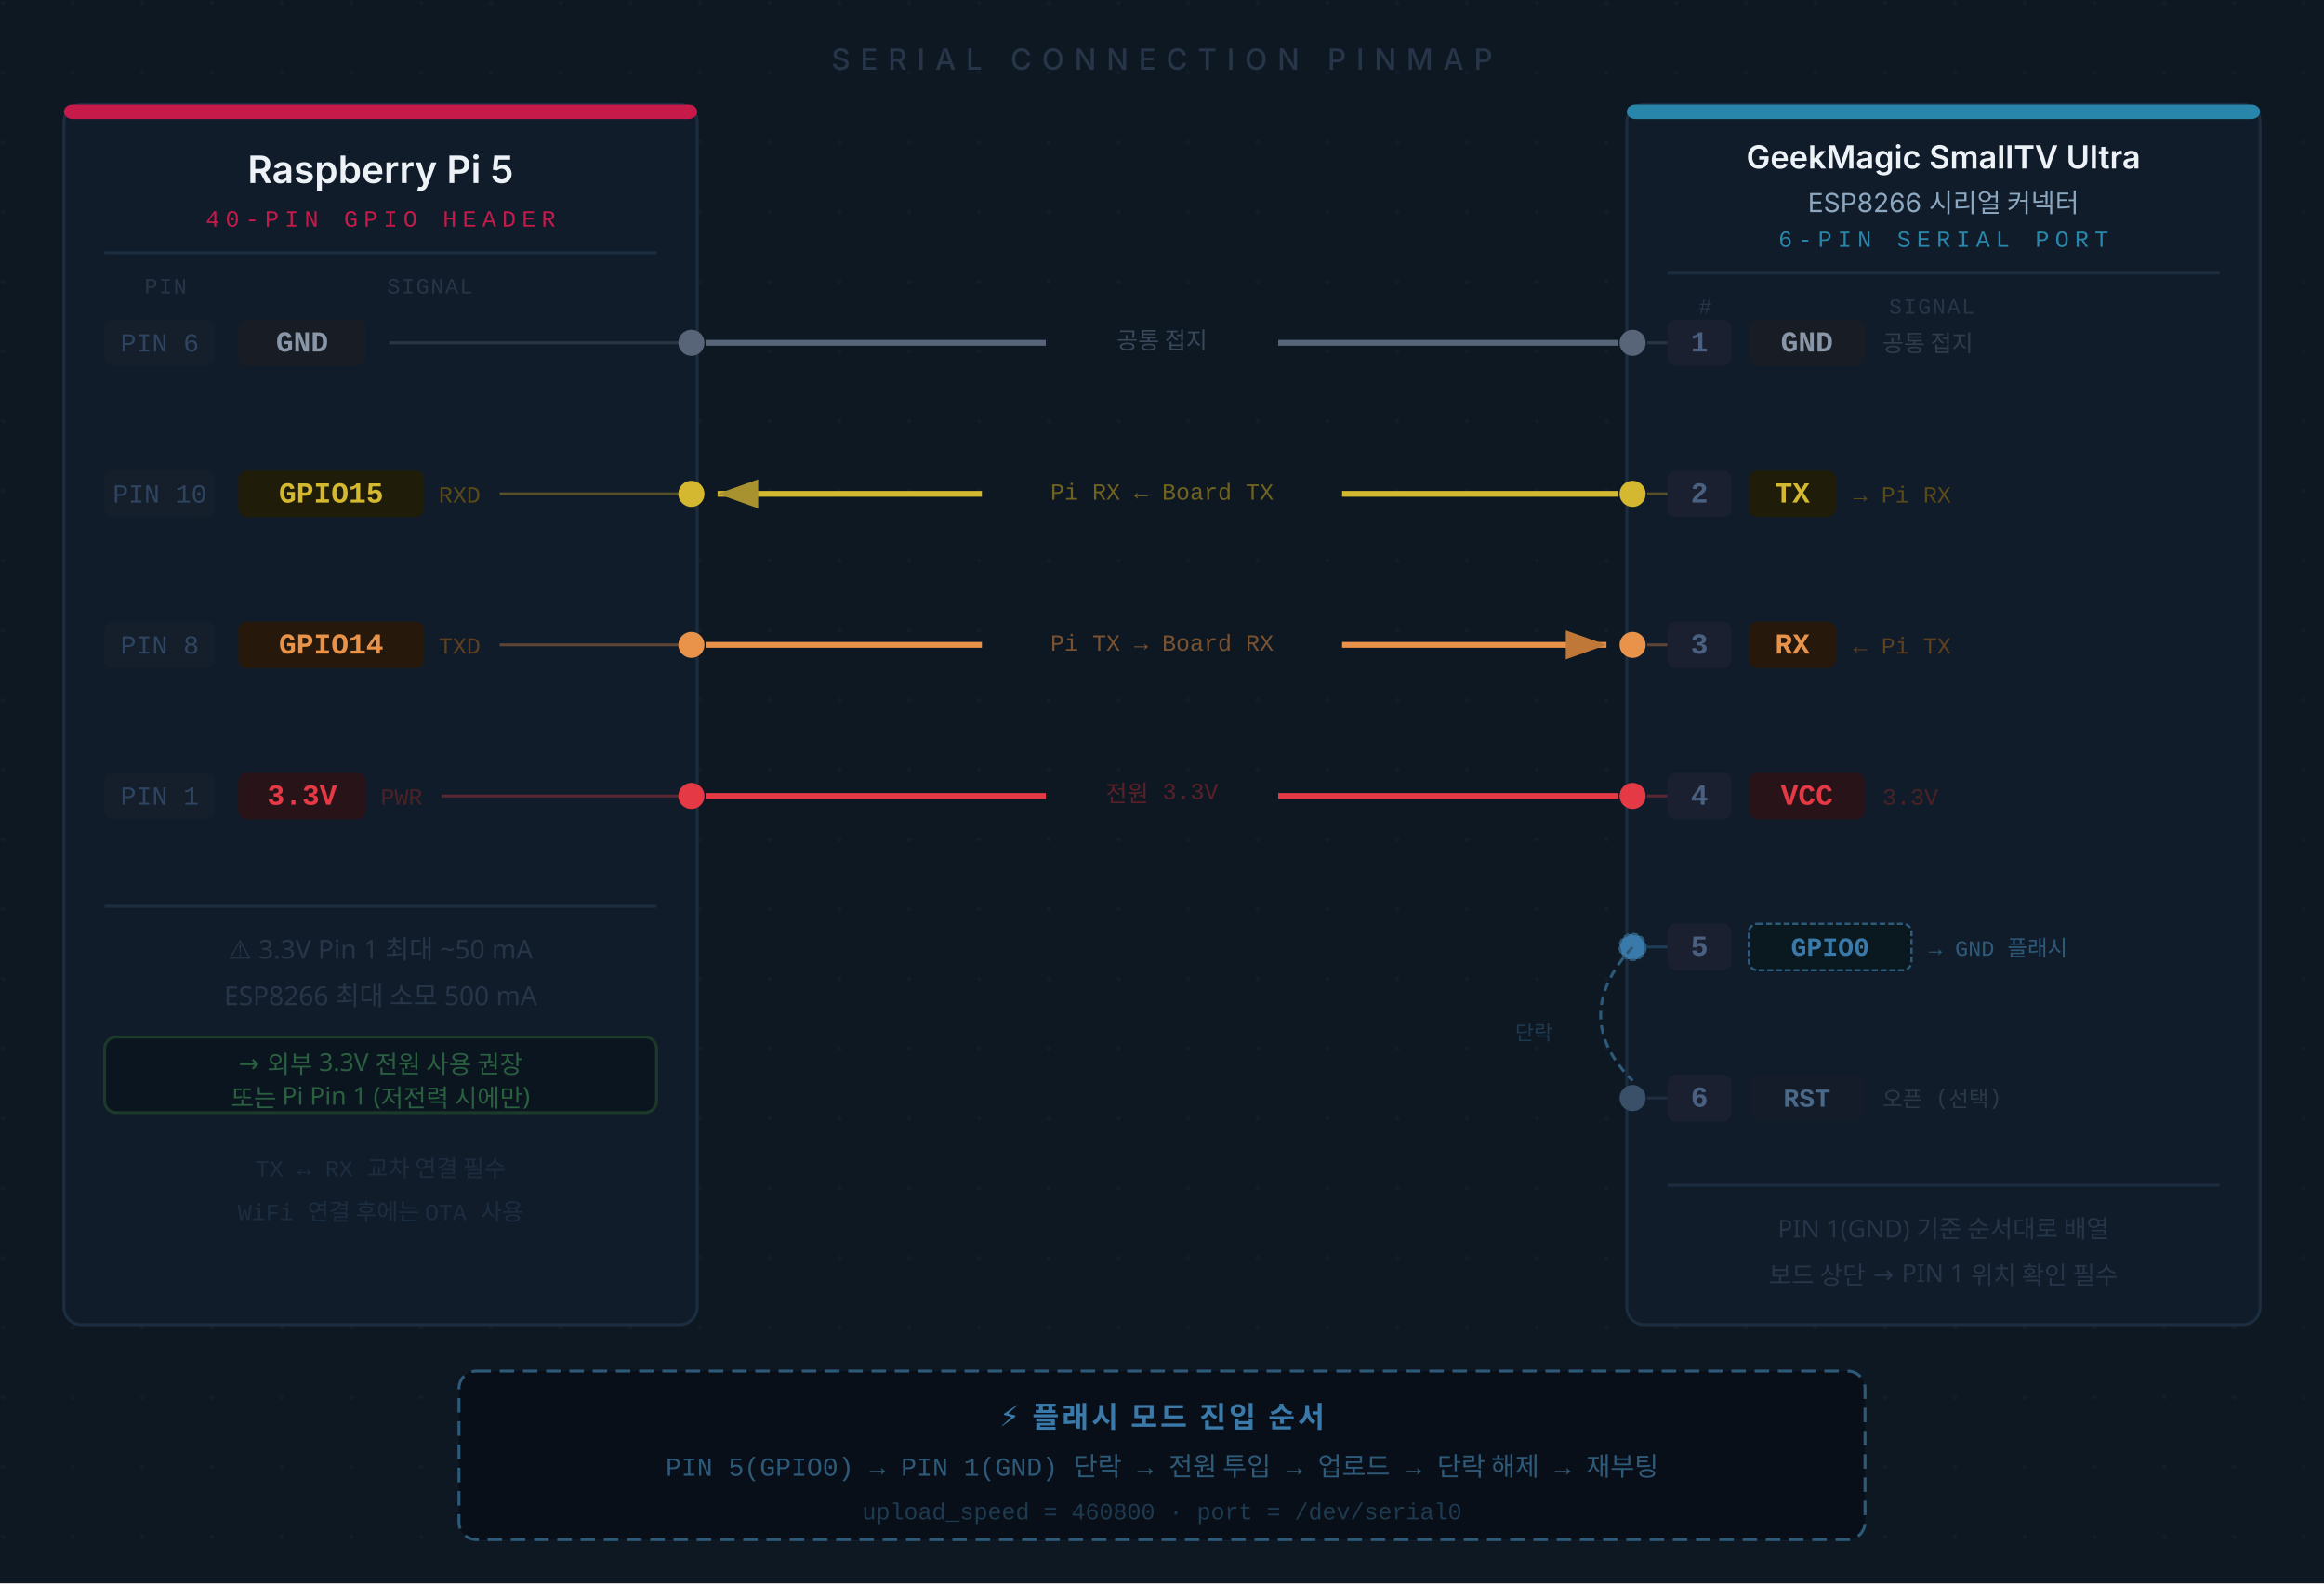
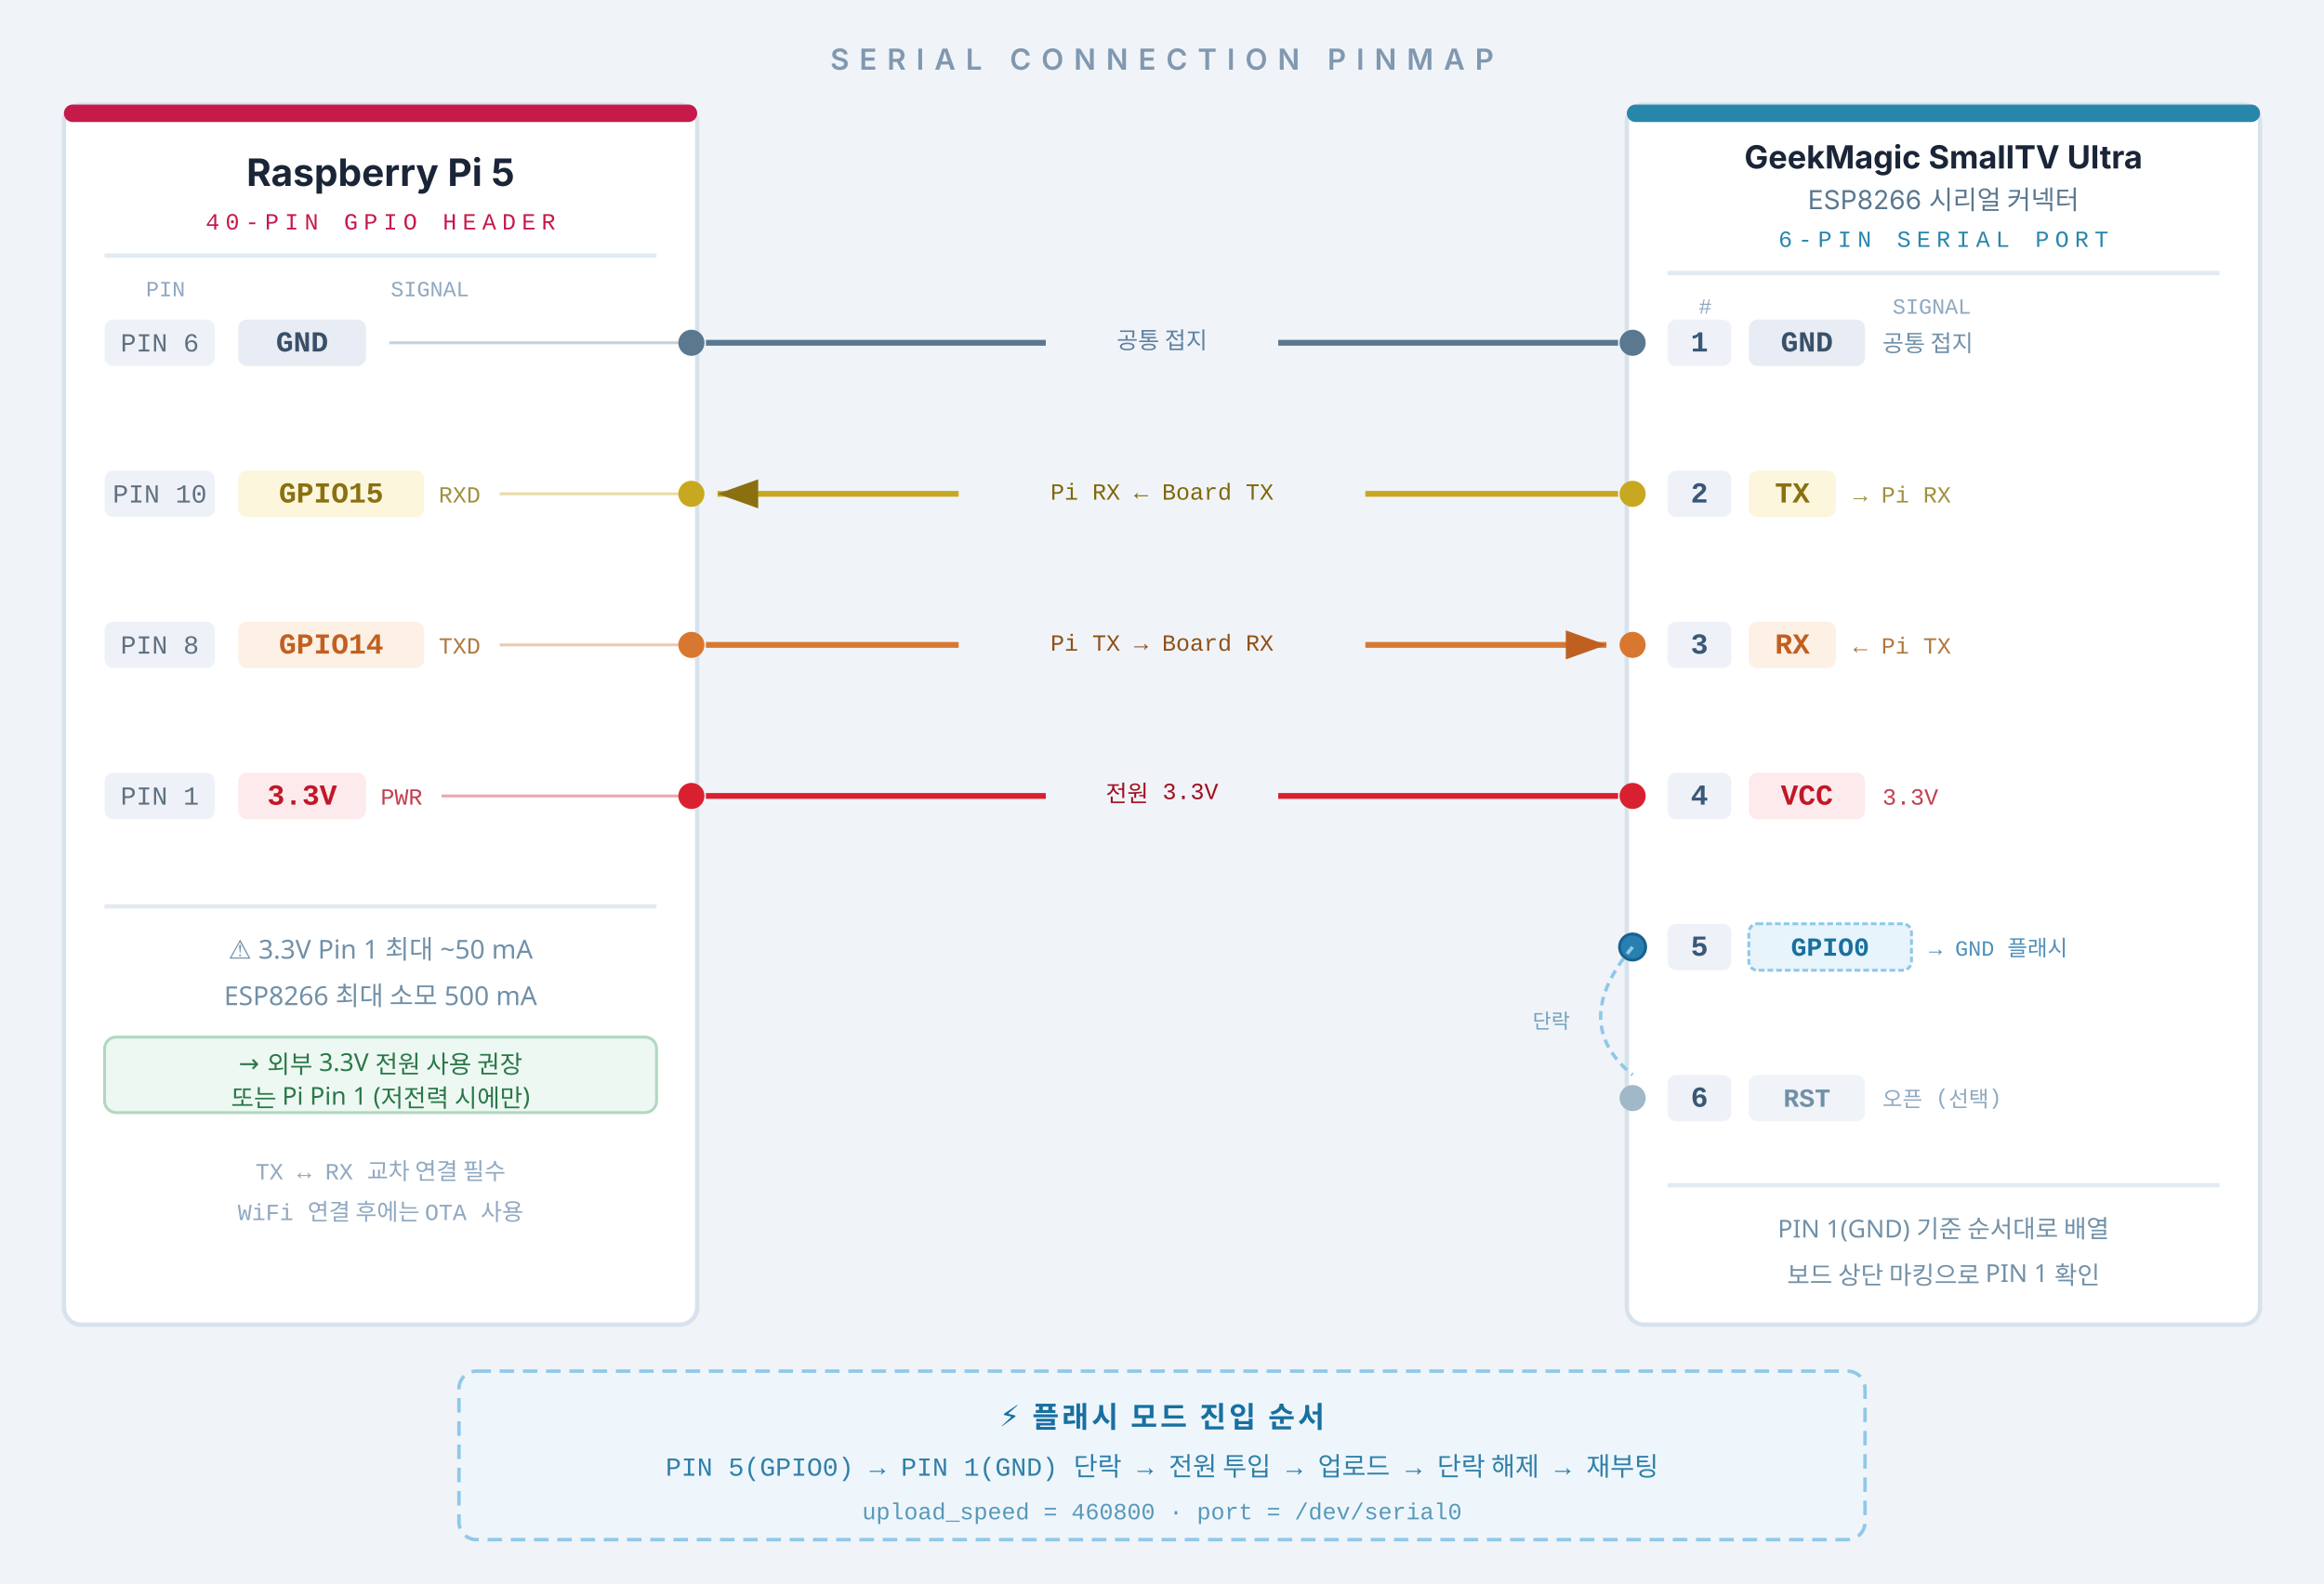
<svg xmlns="http://www.w3.org/2000/svg" viewBox="0 0 800 545" role="img">
  <defs>
    <marker id="ah-tx" markerWidth="7" markerHeight="5" refX="7" refY="2.5" orient="auto">
-       <polygon points="0,0 7,2.5 0,5" fill="#C07838" />
+       <polygon points="0,0 7,2.5 0,5" fill="#C06020" />
    </marker>
    <marker id="ah-rx" markerWidth="7" markerHeight="5" refX="0" refY="2.5" orient="auto">
-       <polygon points="7,0 0,2.5 7,5" fill="#A89230" />
+       <polygon points="7,0 0,2.5 7,5" fill="#8A7010" />
    </marker>
  </defs>
-   <rect width="800" height="545" fill="#0E1823" />
-   <pattern id="grid" x="0" y="0" width="24" height="24" patternUnits="userSpaceOnUse">
-     <circle cx="1" cy="1" r="0.8" fill="#131D2A" />
-   </pattern>
-   <rect width="800" height="545" fill="url(#grid)" />
-   <text x="400" y="24" text-anchor="middle" font-family="system-ui,-apple-system,sans-serif" font-size="10" letter-spacing="3.5" fill="#263548" font-weight="500">SERIAL CONNECTION PINMAP</text>
-   <rect x="22" y="36" width="218" height="420" rx="6" fill="#111C2A" stroke="#1C2D40" stroke-width="1" />
-   <rect x="22" y="36" width="218" height="5" rx="3" fill="#C51A4A" />
-   <text x="131" y="63" text-anchor="middle" font-family="system-ui,-apple-system,sans-serif" font-size="13" font-weight="600" fill="#EDF2F7">Raspberry Pi 5</text>
-   <text x="131" y="78" text-anchor="middle" font-family="'Courier New','Lucida Console',monospace" font-size="8" letter-spacing="2" fill="#C51A4A">40-PIN GPIO HEADER</text>
-   <line x1="36" y1="87" x2="226" y2="87" stroke="#1C2D40" stroke-width="1" />
-   <text x="57" y="101" text-anchor="middle" font-family="'Courier New',monospace" font-size="7.5" fill="#263548" letter-spacing="0.5">PIN</text>
-   <text x="148" y="101" text-anchor="middle" font-family="'Courier New',monospace" font-size="7.5" fill="#263548" letter-spacing="0.5">SIGNAL</text>
-   <rect x="36" y="110" width="38" height="16" rx="3" fill="#151F2C" />
-   <text x="55" y="121" text-anchor="middle" font-family="'Courier New',monospace" font-size="9" fill="#2E4460">PIN 6</text>
-   <rect x="82" y="110" width="44" height="16" rx="3" fill="#181C24" />
-   <text x="104" y="121" text-anchor="middle" font-family="'Courier New',monospace" font-size="10" font-weight="bold" fill="#8896A8">GND</text>
-   <line x1="134" y1="118" x2="238" y2="118" stroke="#586478" stroke-width="1" stroke-opacity="0.35" />
-   <circle cx="238" cy="118" r="4.5" fill="#586478" />
-   <rect x="36" y="162" width="38" height="16" rx="3" fill="#151F2C" />
-   <text x="55" y="173" text-anchor="middle" font-family="'Courier New',monospace" font-size="9" fill="#2E4460">PIN 10</text>
-   <rect x="82" y="162" width="64" height="16" rx="3" fill="#201C0A" />
-   <text x="114" y="173" text-anchor="middle" font-family="'Courier New',monospace" font-size="10" font-weight="bold" fill="#D4B830">GPIO15</text>
-   <text x="151" y="173" font-family="'Courier New',monospace" font-size="8" fill="#5A4A18">RXD</text>
-   <line x1="172" y1="170" x2="238" y2="170" stroke="#D4B830" stroke-width="1" stroke-opacity="0.35" />
-   <circle cx="238" cy="170" r="4.5" fill="#D4B830" />
-   <rect x="36" y="214" width="38" height="16" rx="3" fill="#151F2C" />
-   <text x="55" y="225" text-anchor="middle" font-family="'Courier New',monospace" font-size="9" fill="#2E4460">PIN 8</text>
-   <rect x="82" y="214" width="64" height="16" rx="3" fill="#26190C" />
-   <text x="114" y="225" text-anchor="middle" font-family="'Courier New',monospace" font-size="10" font-weight="bold" fill="#E8924A">GPIO14</text>
-   <text x="151" y="225" font-family="'Courier New',monospace" font-size="8" fill="#5C4020">TXD</text>
-   <line x1="172" y1="222" x2="238" y2="222" stroke="#E8924A" stroke-width="1" stroke-opacity="0.35" />
-   <circle cx="238" cy="222" r="4.5" fill="#E8924A" />
-   <rect x="36" y="266" width="38" height="16" rx="3" fill="#151F2C" />
-   <text x="55" y="277" text-anchor="middle" font-family="'Courier New',monospace" font-size="9" fill="#2E4460">PIN 1</text>
-   <rect x="82" y="266" width="44" height="16" rx="3" fill="#281318" />
-   <text x="104" y="277" text-anchor="middle" font-family="'Courier New',monospace" font-size="10" font-weight="bold" fill="#E63946">3.3V</text>
-   <text x="131" y="277" font-family="'Courier New',monospace" font-size="8" fill="#4A2226">PWR</text>
-   <line x1="152" y1="274" x2="238" y2="274" stroke="#E63946" stroke-width="1" stroke-opacity="0.35" />
-   <circle cx="238" cy="274" r="4.5" fill="#E63946" />
-   <line x1="36" y1="312" x2="226" y2="312" stroke="#1C2D40" stroke-width="1" />
-   <text x="131" y="330" text-anchor="middle" font-family="system-ui,sans-serif" font-size="9" fill="#263548">⚠  3.3V Pin 1 최대 ~50 mA</text>
-   <text x="131" y="346" text-anchor="middle" font-family="system-ui,sans-serif" font-size="9" fill="#263548">ESP8266 최대 소모 500 mA</text>
-   <rect x="36" y="357" width="190" height="26" rx="4" fill="#0A1520" stroke="#1C3A28" stroke-width="1" />
-   <text x="131" y="369" text-anchor="middle" font-family="system-ui,sans-serif" font-size="8.5" fill="#2A6040">→ 외부 3.3V 전원 사용 권장</text>
-   <text x="131" y="381" text-anchor="middle" font-family="system-ui,sans-serif" font-size="8.5" fill="#2A6040">또는 Pi Pin 1 (저전력 시에만)</text>
-   <text x="131" y="405" text-anchor="middle" font-family="'Courier New',monospace" font-size="8" fill="#1C2D40">TX ↔ RX 교차 연결 필수</text>
-   <text x="131" y="420" text-anchor="middle" font-family="'Courier New',monospace" font-size="8" fill="#1C2D40">WiFi 연결 후에는 OTA 사용</text>
-   <rect x="560" y="36" width="218" height="420" rx="6" fill="#111C2A" stroke="#1C2D40" stroke-width="1" />
-   <rect x="560" y="36" width="218" height="5" rx="3" fill="#2986AB" />
-   <text x="669" y="58" text-anchor="middle" font-family="system-ui,-apple-system,sans-serif" font-size="11" font-weight="600" fill="#EDF2F7">GeekMagic SmallTV Ultra</text>
-   <text x="669" y="73" text-anchor="middle" font-family="system-ui,-apple-system,sans-serif" font-size="9" fill="#8BA8C0">ESP8266 시리얼 커넥터</text>
+   <rect width="800" height="545" fill="#F0F4F8" />
+   <text x="400" y="24" text-anchor="middle" font-family="system-ui,-apple-system,sans-serif" font-size="10" letter-spacing="3.5" fill="#8098B0" font-weight="600">SERIAL CONNECTION PINMAP</text>
+   <rect x="22" y="36" width="218" height="420" rx="6" fill="#FFFFFF" stroke="#D8E2EC" stroke-width="1.5" />
+   <rect x="22" y="36" width="218" height="6" rx="3" fill="#C51A4A" />
+   <text x="131" y="64" text-anchor="middle" font-family="system-ui,-apple-system,sans-serif" font-size="13" font-weight="700" fill="#1A2538">Raspberry Pi 5</text>
+   <text x="131" y="79" text-anchor="middle" font-family="'Courier New','Lucida Console',monospace" font-size="8" letter-spacing="2" fill="#C51A4A">40-PIN GPIO HEADER</text>
+   <line x1="36" y1="88" x2="226" y2="88" stroke="#E2EAF2" stroke-width="1.5" />
+   <text x="57" y="102" text-anchor="middle" font-family="'Courier New',monospace" font-size="7.5" fill="#90A8C0">PIN</text>
+   <text x="148" y="102" text-anchor="middle" font-family="'Courier New',monospace" font-size="7.5" fill="#90A8C0">SIGNAL</text>
+   <rect x="36" y="110" width="38" height="16" rx="3" fill="#EEF2F8" />
+   <text x="55" y="121" text-anchor="middle" font-family="'Courier New',monospace" font-size="9" fill="#607080">PIN 6</text>
+   <rect x="82" y="110" width="44" height="16" rx="3" fill="#E8ECF4" />
+   <text x="104" y="121" text-anchor="middle" font-family="'Courier New',monospace" font-size="10" font-weight="bold" fill="#3A5068">GND</text>
+   <line x1="134" y1="118" x2="238" y2="118" stroke="#7090A8" stroke-width="1" stroke-opacity="0.4" />
+   <circle cx="238" cy="118" r="4.5" fill="#5A7890" />
+   <rect x="36" y="162" width="38" height="16" rx="3" fill="#EEF2F8" />
+   <text x="55" y="173" text-anchor="middle" font-family="'Courier New',monospace" font-size="9" fill="#607080">PIN 10</text>
+   <rect x="82" y="162" width="64" height="16" rx="3" fill="#FBF6DC" />
+   <text x="114" y="173" text-anchor="middle" font-family="'Courier New',monospace" font-size="10" font-weight="bold" fill="#8A7010">GPIO15</text>
+   <text x="151" y="173" font-family="'Courier New',monospace" font-size="8" fill="#A09040">RXD</text>
+   <line x1="172" y1="170" x2="238" y2="170" stroke="#C8A820" stroke-width="1" stroke-opacity="0.4" />
+   <circle cx="238" cy="170" r="4.5" fill="#C8A820" />
+   <rect x="36" y="214" width="38" height="16" rx="3" fill="#EEF2F8" />
+   <text x="55" y="225" text-anchor="middle" font-family="'Courier New',monospace" font-size="9" fill="#607080">PIN 8</text>
+   <rect x="82" y="214" width="64" height="16" rx="3" fill="#FDF0E4" />
+   <text x="114" y="225" text-anchor="middle" font-family="'Courier New',monospace" font-size="10" font-weight="bold" fill="#C06020">GPIO14</text>
+   <text x="151" y="225" font-family="'Courier New',monospace" font-size="8" fill="#B07840">TXD</text>
+   <line x1="172" y1="222" x2="238" y2="222" stroke="#D87830" stroke-width="1" stroke-opacity="0.4" />
+   <circle cx="238" cy="222" r="4.5" fill="#D87830" />
+   <rect x="36" y="266" width="38" height="16" rx="3" fill="#EEF2F8" />
+   <text x="55" y="277" text-anchor="middle" font-family="'Courier New',monospace" font-size="9" fill="#607080">PIN 1</text>
+   <rect x="82" y="266" width="44" height="16" rx="3" fill="#FDEAEC" />
+   <text x="104" y="277" text-anchor="middle" font-family="'Courier New',monospace" font-size="10" font-weight="bold" fill="#C01828">3.3V</text>
+   <text x="131" y="277" font-family="'Courier New',monospace" font-size="8" fill="#C04050">PWR</text>
+   <line x1="152" y1="274" x2="238" y2="274" stroke="#D82030" stroke-width="1" stroke-opacity="0.4" />
+   <circle cx="238" cy="274" r="4.5" fill="#D82030" />
+   <line x1="36" y1="312" x2="226" y2="312" stroke="#E2EAF2" stroke-width="1.5" />
+   <text x="131" y="330" text-anchor="middle" font-family="system-ui,sans-serif" font-size="9" fill="#7090A8">⚠  3.3V Pin 1 최대 ~50 mA</text>
+   <text x="131" y="346" text-anchor="middle" font-family="system-ui,sans-serif" font-size="9" fill="#7090A8">ESP8266 최대 소모 500 mA</text>
+   <rect x="36" y="357" width="190" height="26" rx="4" fill="#EEF8F2" stroke="#B0D8C0" stroke-width="1" />
+   <text x="131" y="369" text-anchor="middle" font-family="system-ui,sans-serif" font-size="8.5" fill="#2A7848">→ 외부 3.3V 전원 사용 권장</text>
+   <text x="131" y="381" text-anchor="middle" font-family="system-ui,sans-serif" font-size="8.5" fill="#2A7848">또는 Pi Pin 1 (저전력 시에만)</text>
+   <text x="131" y="406" text-anchor="middle" font-family="'Courier New',monospace" font-size="8" fill="#90A8C0">TX ↔ RX 교차 연결 필수</text>
+   <text x="131" y="420" text-anchor="middle" font-family="'Courier New',monospace" font-size="8" fill="#90A8C0">WiFi 연결 후에는 OTA 사용</text>
+   <rect x="560" y="36" width="218" height="420" rx="6" fill="#FFFFFF" stroke="#D8E2EC" stroke-width="1.5" />
+   <rect x="560" y="36" width="218" height="6" rx="3" fill="#2986AB" />
+   <text x="669" y="58" text-anchor="middle" font-family="system-ui,-apple-system,sans-serif" font-size="11" font-weight="700" fill="#1A2538">GeekMagic SmallTV Ultra</text>
+   <text x="669" y="72" text-anchor="middle" font-family="system-ui,-apple-system,sans-serif" font-size="9" fill="#5A7890">ESP8266 시리얼 커넥터</text>
  <text x="669" y="85" text-anchor="middle" font-family="'Courier New','Lucida Console',monospace" font-size="8" letter-spacing="2" fill="#2986AB">6-PIN SERIAL PORT</text>
-   <line x1="574" y1="94" x2="764" y2="94" stroke="#1C2D40" stroke-width="1" />
-   <text x="587" y="108" text-anchor="middle" font-family="'Courier New',monospace" font-size="7.5" fill="#263548" letter-spacing="0.5">#</text>
-   <text x="665" y="108" text-anchor="middle" font-family="'Courier New',monospace" font-size="7.5" fill="#263548" letter-spacing="0.5">SIGNAL</text>
-   <circle cx="562" cy="118" r="4.5" fill="#586478" />
-   <line x1="567" y1="118" x2="574" y2="118" stroke="#586478" stroke-width="1" stroke-opacity="0.35" />
-   <rect x="574" y="110" width="22" height="16" rx="3" fill="#1A2030" />
-   <text x="585" y="121" text-anchor="middle" font-family="'Courier New',monospace" font-size="10" font-weight="bold" fill="#4A6080">1</text>
-   <rect x="602" y="110" width="40" height="16" rx="3" fill="#181C24" />
-   <text x="622" y="121" text-anchor="middle" font-family="'Courier New',monospace" font-size="10" font-weight="bold" fill="#8896A8">GND</text>
-   <text x="648" y="121" font-family="'Courier New',monospace" font-size="8" fill="#303C4A">공통 접지</text>
-   <circle cx="562" cy="170" r="4.5" fill="#D4B830" />
-   <line x1="567" y1="170" x2="574" y2="170" stroke="#D4B830" stroke-width="1" stroke-opacity="0.35" />
-   <rect x="574" y="162" width="22" height="16" rx="3" fill="#1A2030" />
-   <text x="585" y="173" text-anchor="middle" font-family="'Courier New',monospace" font-size="10" font-weight="bold" fill="#4A6080">2</text>
-   <rect x="602" y="162" width="30" height="16" rx="3" fill="#201C0A" />
-   <text x="617" y="173" text-anchor="middle" font-family="'Courier New',monospace" font-size="10" font-weight="bold" fill="#D4B830">TX</text>
-   <text x="638" y="173" font-family="'Courier New',monospace" font-size="8" fill="#5A4A18">→ Pi RX</text>
-   <circle cx="562" cy="222" r="4.5" fill="#E8924A" />
-   <line x1="567" y1="222" x2="574" y2="222" stroke="#E8924A" stroke-width="1" stroke-opacity="0.35" />
-   <rect x="574" y="214" width="22" height="16" rx="3" fill="#1A2030" />
-   <text x="585" y="225" text-anchor="middle" font-family="'Courier New',monospace" font-size="10" font-weight="bold" fill="#4A6080">3</text>
-   <rect x="602" y="214" width="30" height="16" rx="3" fill="#26190C" />
-   <text x="617" y="225" text-anchor="middle" font-family="'Courier New',monospace" font-size="10" font-weight="bold" fill="#E8924A">RX</text>
-   <text x="638" y="225" font-family="'Courier New',monospace" font-size="8" fill="#5C4020">← Pi TX</text>
-   <circle cx="562" cy="274" r="4.5" fill="#E63946" />
-   <line x1="567" y1="274" x2="574" y2="274" stroke="#E63946" stroke-width="1" stroke-opacity="0.35" />
-   <rect x="574" y="266" width="22" height="16" rx="3" fill="#1A2030" />
-   <text x="585" y="277" text-anchor="middle" font-family="'Courier New',monospace" font-size="10" font-weight="bold" fill="#4A6080">4</text>
-   <rect x="602" y="266" width="40" height="16" rx="3" fill="#281318" />
-   <text x="622" y="277" text-anchor="middle" font-family="'Courier New',monospace" font-size="10" font-weight="bold" fill="#E63946">VCC</text>
-   <text x="648" y="277" font-family="'Courier New',monospace" font-size="8" fill="#4A2226">3.3V</text>
-   <circle cx="562" cy="326" r="4.5" fill="#3A7AAA" stroke="#2E5A7A" stroke-width="0.8" stroke-dasharray="2,1" />
-   <line x1="567" y1="326" x2="574" y2="326" stroke="#3A7AAA" stroke-width="1" stroke-opacity="0.35" />
-   <rect x="574" y="318" width="22" height="16" rx="3" fill="#1A2030" />
-   <text x="585" y="329" text-anchor="middle" font-family="'Courier New',monospace" font-size="10" font-weight="bold" fill="#4A6080">5</text>
-   <rect x="602" y="318" width="56" height="16" rx="3" fill="#0A1820" stroke="#2E5A7A" stroke-width="0.8" stroke-dasharray="2,1" />
-   <text x="630" y="329" text-anchor="middle" font-family="'Courier New',monospace" font-size="9" font-weight="bold" fill="#3A7AAA">GPIO0</text>
-   <text x="664" y="329" font-family="'Courier New',monospace" font-size="7.5" fill="#2E5A7A">→ GND 플래시</text>
-   <path d="M562,326 Q540,350 562,372" stroke="#2E5A7A" stroke-width="1" stroke-dasharray="3,2" fill="none" />
-   <text x="528" y="358" font-family="'Courier New',monospace" font-size="7" fill="#1E3A50" text-anchor="middle">단락</text>
-   <circle cx="562" cy="378" r="4.5" fill="#3A5068" />
-   <line x1="567" y1="378" x2="574" y2="378" stroke="#3A5068" stroke-width="1" stroke-opacity="0.35" />
-   <rect x="574" y="370" width="22" height="16" rx="3" fill="#1A2030" />
-   <text x="585" y="381" text-anchor="middle" font-family="'Courier New',monospace" font-size="10" font-weight="bold" fill="#4A6080">6</text>
-   <rect x="602" y="370" width="40" height="16" rx="3" fill="#131C28" />
-   <text x="622" y="381" text-anchor="middle" font-family="'Courier New',monospace" font-size="9" font-weight="bold" fill="#4A6888">RST</text>
-   <text x="648" y="381" font-family="'Courier New',monospace" font-size="7.5" fill="#2A3848">오픈 (선택)</text>
-   <line x1="574" y1="408" x2="764" y2="408" stroke="#1C2D40" stroke-width="1" />
-   <text x="669" y="426" text-anchor="middle" font-family="system-ui,sans-serif" font-size="8.5" fill="#263548">PIN 1(GND) 기준 순서대로 배열</text>
-   <text x="669" y="442" text-anchor="middle" font-family="system-ui,sans-serif" font-size="8.5" fill="#263548">보드 상단 → PIN 1 위치 확인 필수</text>
-   <line x1="243" y1="118" x2="557" y2="118" stroke="#586478" stroke-width="2" />
-   <line x1="247" y1="170" x2="557" y2="170" stroke="#D4B830" stroke-width="2" marker-start="url(#ah-rx)" />
-   <line x1="243" y1="222" x2="553" y2="222" stroke="#E8924A" stroke-width="2" marker-end="url(#ah-tx)" />
-   <line x1="243" y1="274" x2="557" y2="274" stroke="#E63946" stroke-width="2" />
-   <rect x="360" y="110" width="80" height="14" rx="2" fill="#0E1823" />
-   <text x="400" y="120" text-anchor="middle" font-family="'Courier New',monospace" font-size="8" fill="#384858">공통 접지</text>
-   <rect x="338" y="162" width="124" height="14" rx="2" fill="#0E1823" />
-   <text x="400" y="172" text-anchor="middle" font-family="'Courier New',monospace" font-size="8" fill="#706220">Pi RX  ←  Board TX</text>
-   <rect x="338" y="214" width="124" height="14" rx="2" fill="#0E1823" />
-   <text x="400" y="224" text-anchor="middle" font-family="'Courier New',monospace" font-size="8" fill="#7A5230">Pi TX  →  Board RX</text>
-   <rect x="360" y="266" width="80" height="14" rx="2" fill="#0E1823" />
-   <text x="400" y="276" text-anchor="middle" font-family="'Courier New',monospace" font-size="8" fill="#5A2028">전원  3.3V</text>
-   <rect x="158" y="472" width="484" height="58" rx="6" fill="#090F18" stroke="#2E5A7A" stroke-width="1" stroke-dasharray="5,3" />
-   <text x="400" y="491" text-anchor="middle" font-family="system-ui,sans-serif" font-size="10" font-weight="600" fill="#3A7AAA" letter-spacing="1">⚡  플래시 모드 진입 순서</text>
-   <text x="400" y="508" text-anchor="middle" font-family="'Courier New',monospace" font-size="9" fill="#2E5A7A">PIN 5(GPIO0) → PIN 1(GND) 단락  →  전원 투입  →  업로드  →  단락 해제  →  재부팅</text>
-   <text x="400" y="523" text-anchor="middle" font-family="'Courier New',monospace" font-size="8" fill="#1E3A50">upload_speed = 460800  ·  port = /dev/serial0</text>
+   <line x1="574" y1="94" x2="764" y2="94" stroke="#E2EAF2" stroke-width="1.5" />
+   <text x="587" y="108" text-anchor="middle" font-family="'Courier New',monospace" font-size="7.5" fill="#90A8C0">#</text>
+   <text x="665" y="108" text-anchor="middle" font-family="'Courier New',monospace" font-size="7.5" fill="#90A8C0">SIGNAL</text>
+   <circle cx="562" cy="118" r="4.5" fill="#5A7890" />
+   <rect x="574" y="110" width="22" height="16" rx="3" fill="#EEF2F8" />
+   <text x="585" y="121" text-anchor="middle" font-family="'Courier New',monospace" font-size="10" font-weight="bold" fill="#3A5878">1</text>
+   <rect x="602" y="110" width="40" height="16" rx="3" fill="#E8ECF4" />
+   <text x="622" y="121" text-anchor="middle" font-family="'Courier New',monospace" font-size="10" font-weight="bold" fill="#3A5068">GND</text>
+   <text x="648" y="121" font-family="'Courier New',monospace" font-size="8" fill="#7090A8">공통 접지</text>
+   <circle cx="562" cy="170" r="4.5" fill="#C8A820" />
+   <rect x="574" y="162" width="22" height="16" rx="3" fill="#EEF2F8" />
+   <text x="585" y="173" text-anchor="middle" font-family="'Courier New',monospace" font-size="10" font-weight="bold" fill="#3A5878">2</text>
+   <rect x="602" y="162" width="30" height="16" rx="3" fill="#FBF6DC" />
+   <text x="617" y="173" text-anchor="middle" font-family="'Courier New',monospace" font-size="10" font-weight="bold" fill="#8A7010">TX</text>
+   <text x="638" y="173" font-family="'Courier New',monospace" font-size="8" fill="#A09040">→ Pi RX</text>
+   <circle cx="562" cy="222" r="4.5" fill="#D87830" />
+   <rect x="574" y="214" width="22" height="16" rx="3" fill="#EEF2F8" />
+   <text x="585" y="225" text-anchor="middle" font-family="'Courier New',monospace" font-size="10" font-weight="bold" fill="#3A5878">3</text>
+   <rect x="602" y="214" width="30" height="16" rx="3" fill="#FDF0E4" />
+   <text x="617" y="225" text-anchor="middle" font-family="'Courier New',monospace" font-size="10" font-weight="bold" fill="#C06020">RX</text>
+   <text x="638" y="225" font-family="'Courier New',monospace" font-size="8" fill="#B07840">← Pi TX</text>
+   <circle cx="562" cy="274" r="4.5" fill="#D82030" />
+   <rect x="574" y="266" width="22" height="16" rx="3" fill="#EEF2F8" />
+   <text x="585" y="277" text-anchor="middle" font-family="'Courier New',monospace" font-size="10" font-weight="bold" fill="#3A5878">4</text>
+   <rect x="602" y="266" width="40" height="16" rx="3" fill="#FDEAEC" />
+   <text x="622" y="277" text-anchor="middle" font-family="'Courier New',monospace" font-size="10" font-weight="bold" fill="#C01828">VCC</text>
+   <text x="648" y="277" font-family="'Courier New',monospace" font-size="8" fill="#C04050">3.3V</text>
+   <circle cx="562" cy="326" r="4.5" fill="#2880B0" stroke="#1A6090" stroke-width="1" />
+   <rect x="574" y="318" width="22" height="16" rx="3" fill="#EEF2F8" />
+   <text x="585" y="329" text-anchor="middle" font-family="'Courier New',monospace" font-size="10" font-weight="bold" fill="#3A5878">5</text>
+   <rect x="602" y="318" width="56" height="16" rx="3" fill="#E8F4FC" stroke="#90C8E8" stroke-width="1" stroke-dasharray="2,1" />
+   <text x="630" y="329" text-anchor="middle" font-family="'Courier New',monospace" font-size="9" font-weight="bold" fill="#1870A0">GPIO0</text>
+   <text x="664" y="329" font-family="'Courier New',monospace" font-size="7.5" fill="#5090B8">→ GND 플래시</text>
+   <path d="M562,326 Q540,352 562,370" stroke="#90C8E8" stroke-width="1.2" stroke-dasharray="3,2" fill="none" />
+   <text x="534" y="354" font-family="system-ui,sans-serif" font-size="7" fill="#70A0C0" text-anchor="middle">단락</text>
+   <circle cx="562" cy="378" r="4.5" fill="#A0B8C8" />
+   <rect x="574" y="370" width="22" height="16" rx="3" fill="#EEF2F8" />
+   <text x="585" y="381" text-anchor="middle" font-family="'Courier New',monospace" font-size="10" font-weight="bold" fill="#3A5878">6</text>
+   <rect x="602" y="370" width="40" height="16" rx="3" fill="#F0F4F8" />
+   <text x="622" y="381" text-anchor="middle" font-family="'Courier New',monospace" font-size="9" font-weight="bold" fill="#7090A8">RST</text>
+   <text x="648" y="381" font-family="'Courier New',monospace" font-size="7.5" fill="#90A8C0">오픈 (선택)</text>
+   <line x1="574" y1="408" x2="764" y2="408" stroke="#E2EAF2" stroke-width="1.5" />
+   <text x="669" y="426" text-anchor="middle" font-family="system-ui,sans-serif" font-size="8.5" fill="#7090A8">PIN 1(GND) 기준 순서대로 배열</text>
+   <text x="669" y="442" text-anchor="middle" font-family="system-ui,sans-serif" font-size="8.5" fill="#7090A8">보드 상단 마킹으로 PIN 1 확인</text>
+   <line x1="243" y1="118" x2="557" y2="118" stroke="#5A7890" stroke-width="2" />
+   <line x1="247" y1="170" x2="557" y2="170" stroke="#C8A820" stroke-width="2" marker-start="url(#ah-rx)" />
+   <line x1="243" y1="222" x2="553" y2="222" stroke="#D87830" stroke-width="2" marker-end="url(#ah-tx)" />
+   <line x1="243" y1="274" x2="557" y2="274" stroke="#D82030" stroke-width="2" />
+   <rect x="360" y="110" width="80" height="14" rx="2" fill="#F0F4F8" />
+   <text x="400" y="120" text-anchor="middle" font-family="'Courier New',monospace" font-size="8" fill="#6080A0">공통 접지</text>
+   <rect x="330" y="162" width="140" height="14" rx="2" fill="#F0F4F8" />
+   <text x="400" y="172" text-anchor="middle" font-family="'Courier New',monospace" font-size="8" fill="#806808">Pi RX  ←  Board TX</text>
+   <rect x="330" y="214" width="140" height="14" rx="2" fill="#F0F4F8" />
+   <text x="400" y="224" text-anchor="middle" font-family="'Courier New',monospace" font-size="8" fill="#905018">Pi TX  →  Board RX</text>
+   <rect x="360" y="266" width="80" height="14" rx="2" fill="#F0F4F8" />
+   <text x="400" y="276" text-anchor="middle" font-family="'Courier New',monospace" font-size="8" fill="#A01020">전원  3.3V</text>
+   <rect x="158" y="472" width="484" height="58" rx="6" fill="#EEF6FC" stroke="#90C8E8" stroke-width="1.2" stroke-dasharray="5,3" />
+   <text x="400" y="491" text-anchor="middle" font-family="system-ui,sans-serif" font-size="10" font-weight="700" fill="#1870A0" letter-spacing="1">⚡  플래시 모드 진입 순서</text>
+   <text x="400" y="508" text-anchor="middle" font-family="'Courier New',monospace" font-size="9" fill="#3080A8">PIN 5(GPIO0) → PIN 1(GND) 단락  →  전원 투입  →  업로드  →  단락 해제  →  재부팅</text>
+   <text x="400" y="523" text-anchor="middle" font-family="'Courier New',monospace" font-size="8" fill="#5898B8">upload_speed = 460800  ·  port = /dev/serial0</text>
</svg>
